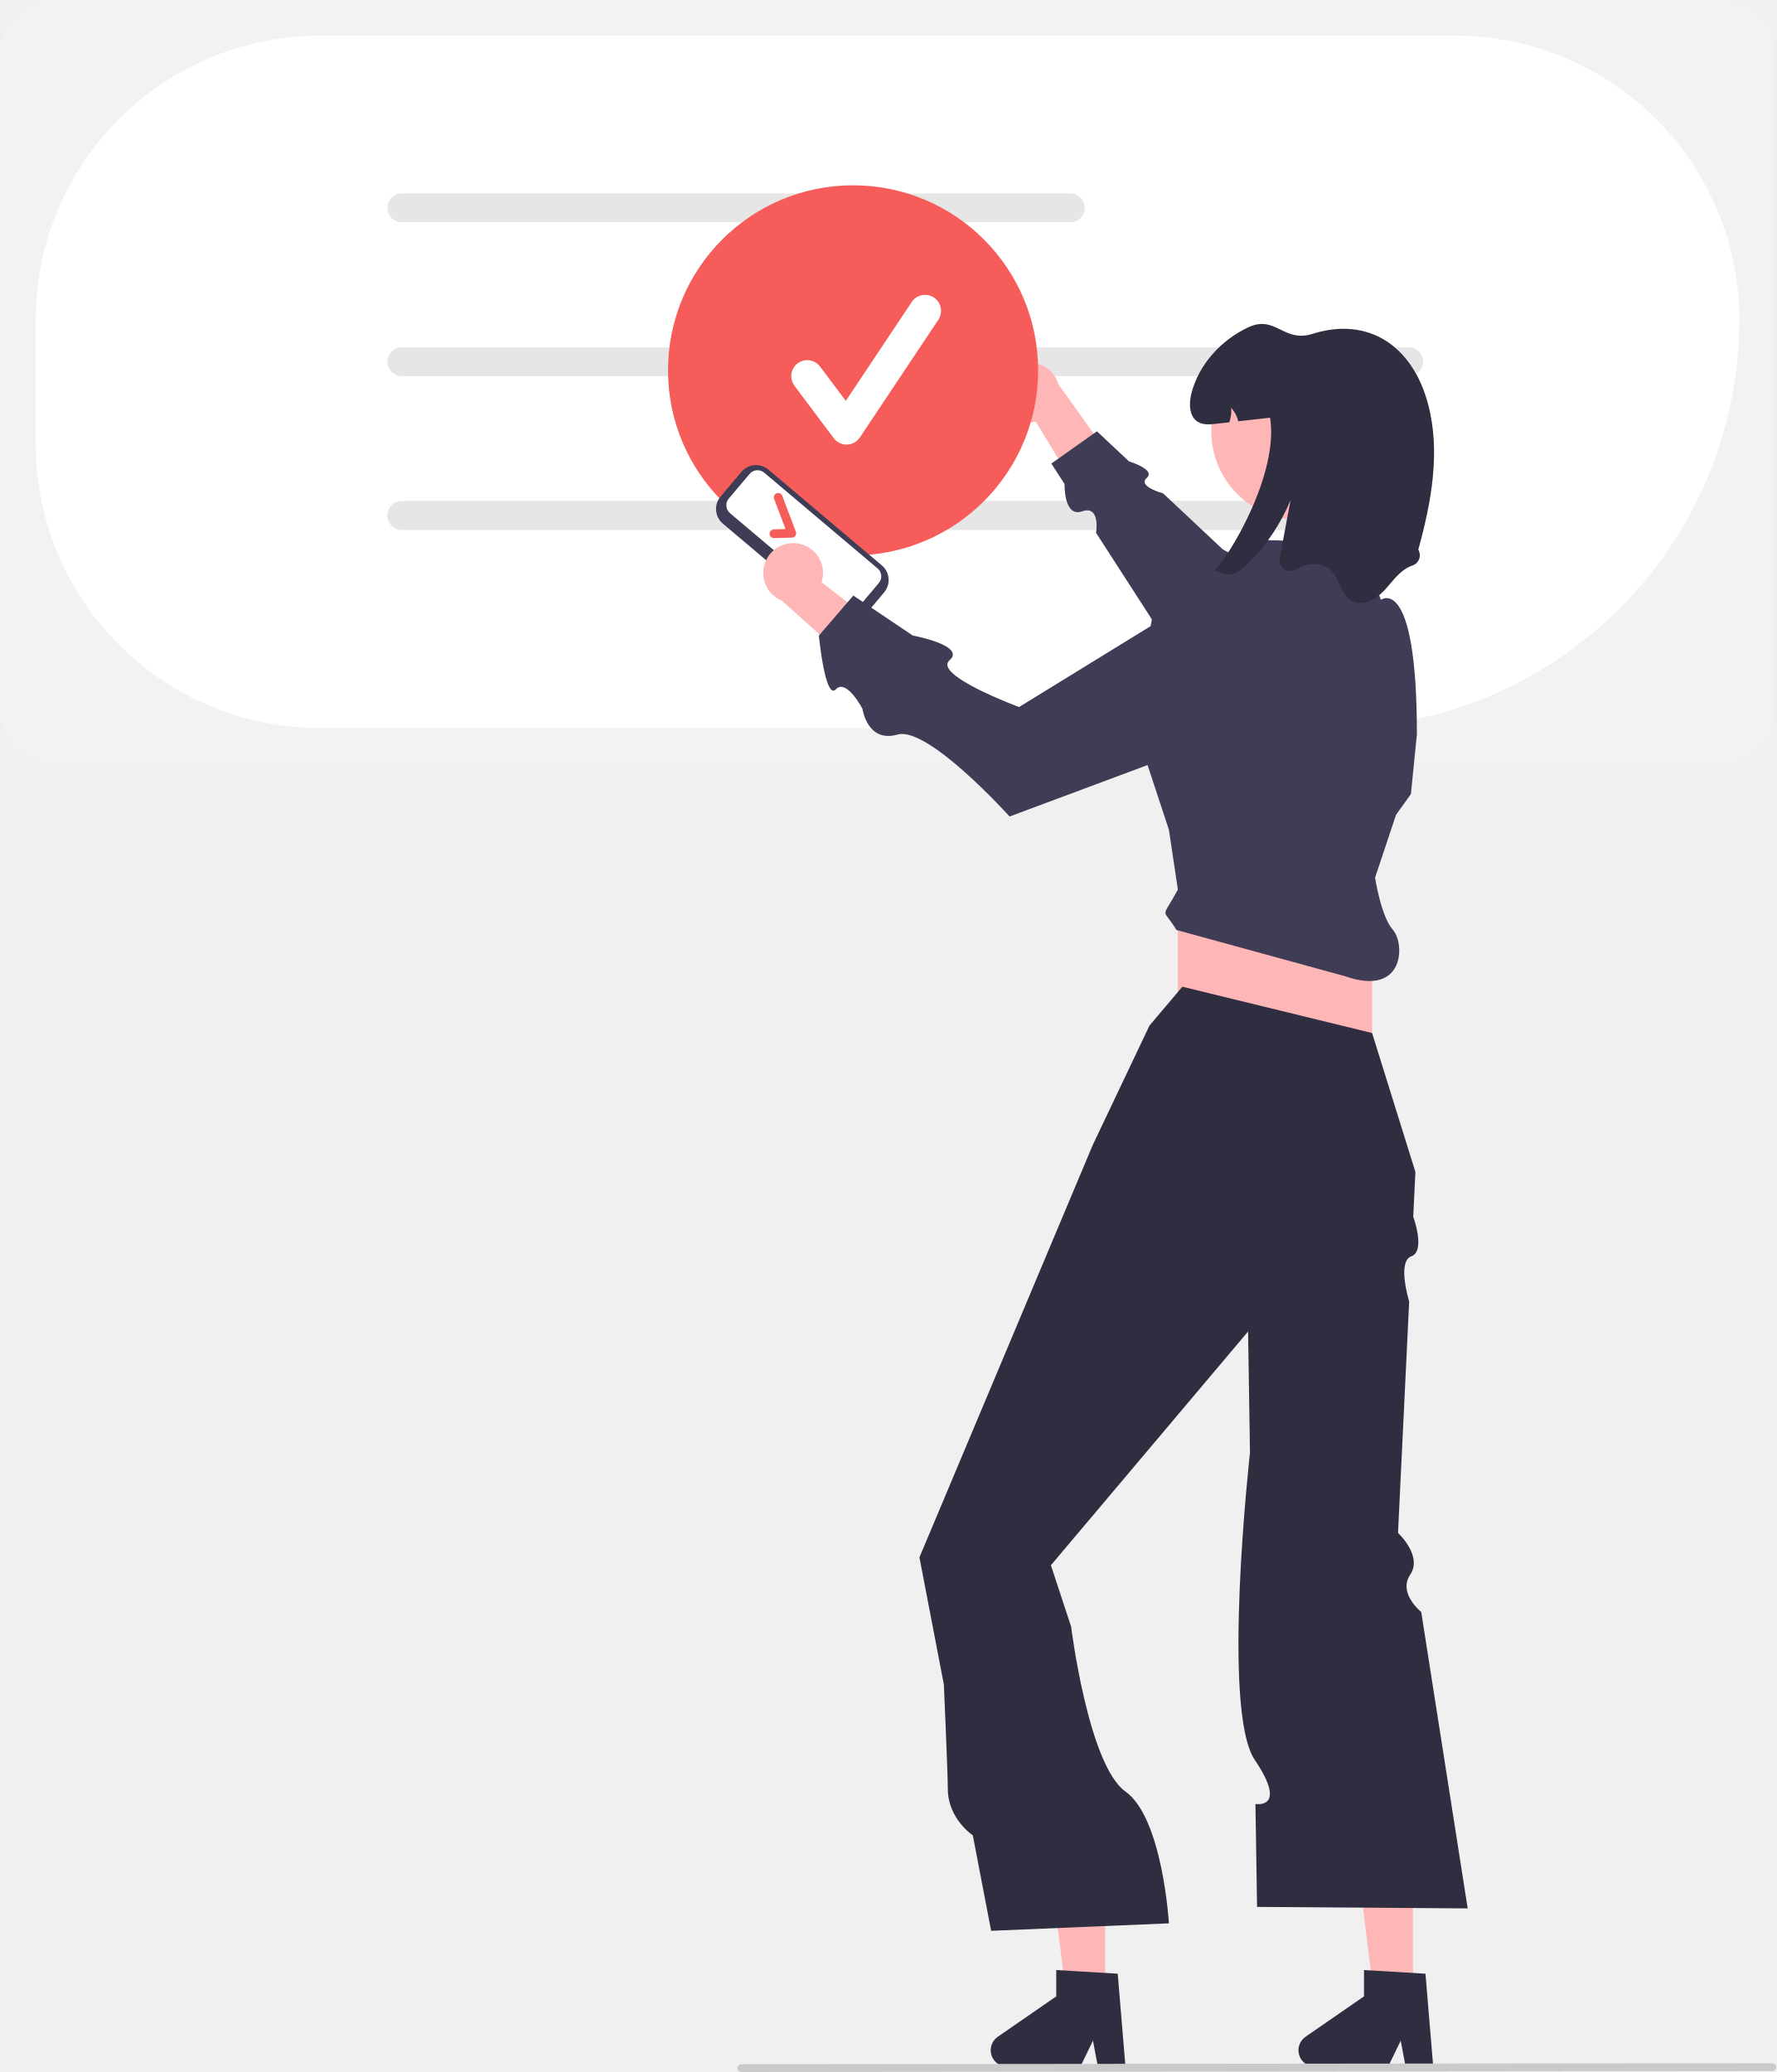
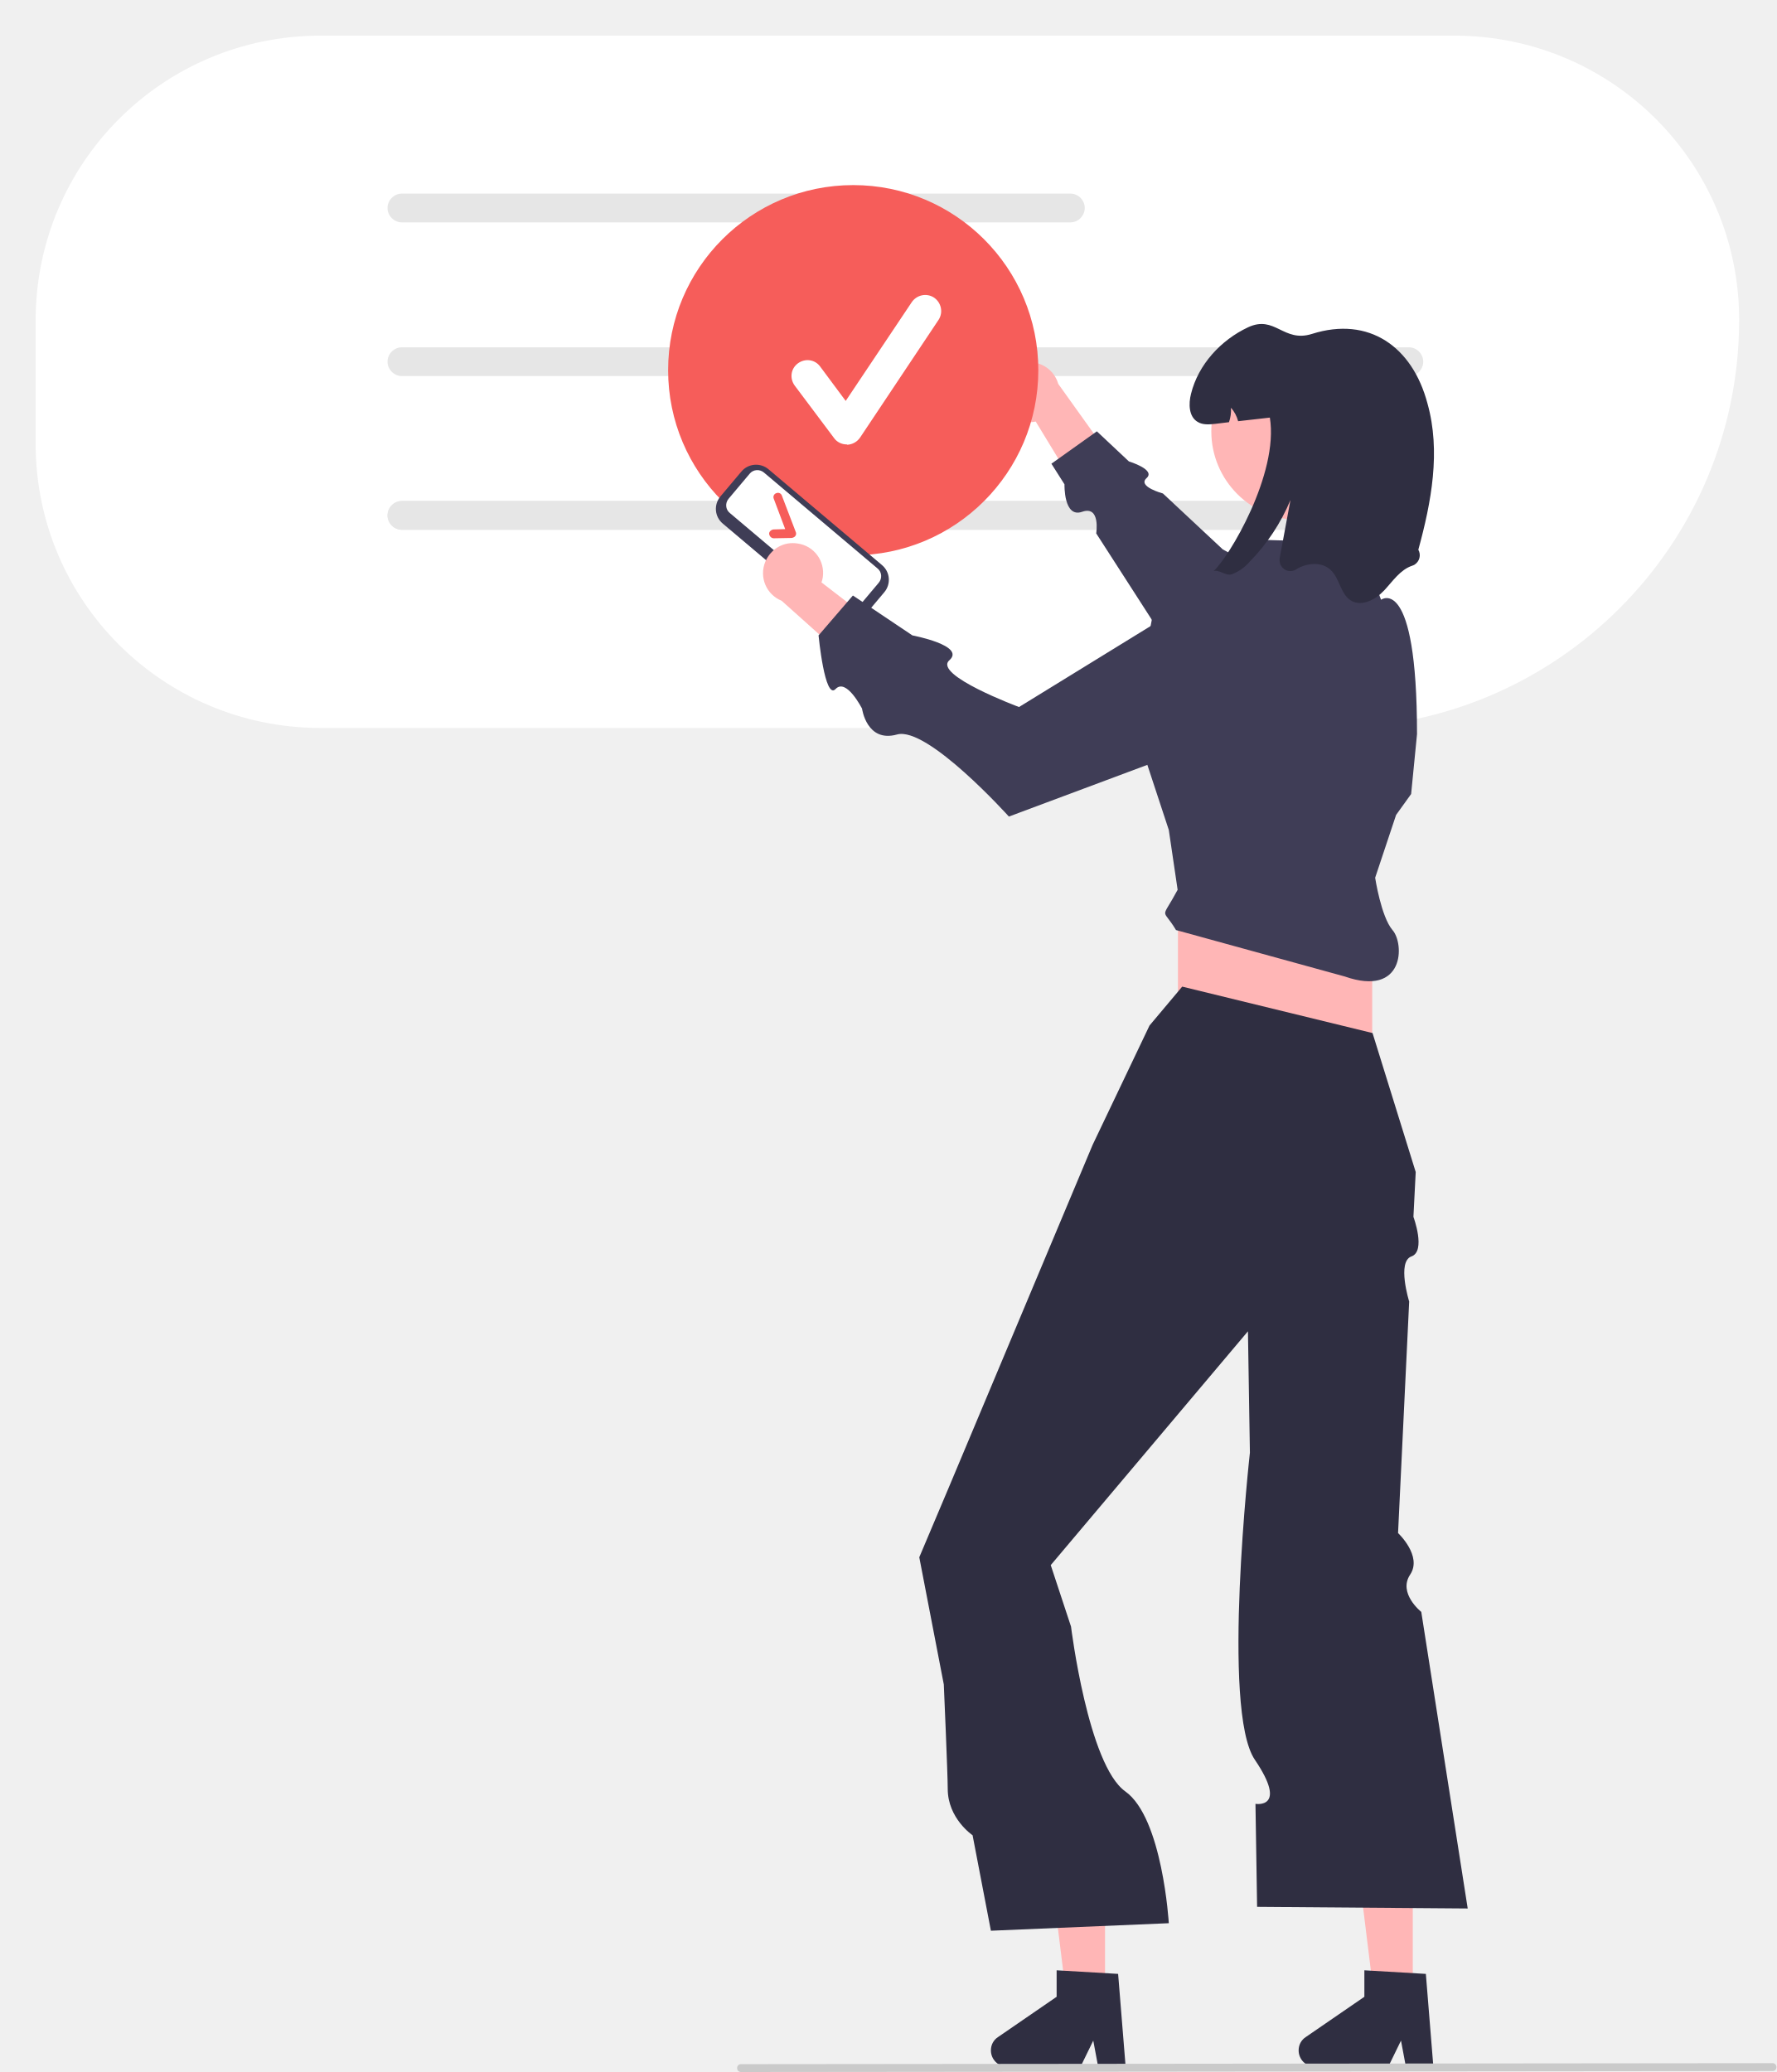
- <svg xmlns="http://www.w3.org/2000/svg" data-name="Layer 1" width="543.219" height="633.601" viewBox="0 0 543.219 633.601">
-   <path d="M854.052,366.728H345.482a17.112,17.112,0,0,1-17.092-17.092V150.291a17.112,17.112,0,0,1,17.092-17.092H854.052a17.112,17.112,0,0,1,17.092,17.092V349.636A17.112,17.112,0,0,1,854.052,366.728Z" transform="translate(-328.3903 -133.1994)" fill="#f2f2f2" />
-   <path d="M735.442,355.827H426.21a87.014,87.014,0,0,1-86.916-86.916V231.026a87.015,87.015,0,0,1,86.916-86.917h347.118a87.015,87.015,0,0,1,86.916,86.917A124.943,124.943,0,0,1,735.442,355.827Z" transform="translate(-328.3903 -133.1994)" fill="#fff" />
-   <path d="M655.673,201.175H451.267a4.408,4.408,0,1,1,0-8.816H655.673a4.408,4.408,0,0,1,0,8.816Z" transform="translate(-328.3903 -133.1994)" fill="#e6e6e6" />
-   <path d="M759.147,248.206H451.267a4.408,4.408,0,1,1,0-8.816H759.147a4.408,4.408,0,0,1,0,8.816Z" transform="translate(-328.3903 -133.1994)" fill="#e6e6e6" />
-   <path d="M759.147,295.237H451.267a4.408,4.408,0,1,1,0-8.816H759.147a4.408,4.408,0,0,1,0,8.816Z" transform="translate(-328.3903 -133.1994)" fill="#e6e6e6" />
-   <path d="M759.147,295.237H451.267a4.408,4.408,0,1,1,0-8.816H759.147a4.408,4.408,0,0,1,0,8.816Z" transform="translate(-328.3903 -133.1994)" fill="#e6e6e6" />
-   <path d="M634.103,253.604a9.088,9.088,0,0,0,11.007,8.547l16.811,27.578,7.155-15.182L652.015,250.686a9.138,9.138,0,0,0-17.912,2.918Z" transform="translate(-328.3903 -133.1994)" fill="#ffb6b6" />
-   <path d="M760.255,332.64,702.323,301.216,684.05,284.072s-7.944-2.127-5.02-4.71-5.408-5.074-5.408-5.074l-9.809-9.203L649.873,274.948l4.034,6.253s-.278,10.352,5.393,8.361,4.254,6.594,4.254,6.594l33.85,52.471Z" transform="translate(-328.3903 -133.1994)" fill="#3f3d56" />
-   <circle cx="260.855" cy="113.249" r="56.586" fill="#f65d5a" />
-   <polygon points="432.044 611.601 420.278 611.601 414.679 566.219 432.044 566.219 432.044 611.601" fill="#ffb6b6" />
-   <path d="M766.644,765.186h-8.438l-1.506-7.966-3.857,7.966H730.465a5.031,5.031,0,0,1-2.859-9.17l17.871-12.342V735.62l18.797,1.122Z" transform="translate(-328.3903 -133.1994)" fill="#2f2e41" />
-   <polygon points="337.942 611.601 326.176 611.601 320.577 566.219 337.942 566.219 337.942 611.601" fill="#ffb6b6" />
-   <path d="M672.542,765.186h-8.438l-1.506-7.966L658.741,765.186H636.363a5.031,5.031,0,0,1-2.859-9.17l17.871-12.342V735.62l18.797,1.122Z" transform="translate(-328.3903 -133.1994)" fill="#2f2e41" />
-   <rect x="360.175" y="268.381" width="59.385" height="67.607" fill="#ffb6b6" />
-   <path d="M689.936,434.927l-10.05,11.877L662.527,483.349,618.788,587.418l-9.25,22.009,7.47,38.907s1.209,27.411,1.209,31.898c0,9.136,7.641,14.198,7.641,14.198l5.606,29.198,54.36-2.284s-1.897-32.185-13.282-40.303-16.619-50.429-16.619-50.429l-6.186-18.772,60.298-71.478.389,24.985.188,12.093s-8.83,78.656,1.463,93.921.21,13.469.21,13.469l.49,31.488,64.41.457L762.976,626.121s-7.215-5.697-3.355-11.424-3.742-12.741-3.742-12.741l3.41-70.772s-3.775-12.224.665-13.813.583-12.101.583-12.101l.66-13.698-13.247-42.483Z" transform="translate(-328.3903 -133.1994)" fill="#2f2e41" />
-   <path d="M748.864,401.581l6.395-19.186,4.568-6.395,1.827-18.272c0-49.335-11.004-41.12-11.004-41.12l-6.354-17.351-29.236-.914L696.331,316.158l-15.531,5.482-6.082,31.602,11.107,33.721,2.741,18.272c-5.228,9.652-4.786,5.087-.457,12.334l51.619,14.161c18.272,6.395,18.272-10.05,14.608-14.161C750.672,413.458,748.864,401.581,748.864,401.581Z" transform="translate(-328.3903 -133.1994)" fill="#3f3d56" />
-   <circle cx="397.511" cy="131.907" r="27.102" fill="#ffb6b6" />
-   <path d="M699.506,307.834" transform="translate(-328.3903 -133.1994)" fill="#2f2e41" />
-   <path d="M762.084,301.284a3.329,3.329,0,0,1-1.855,4.87c-3.636,1.206-5.875,4.723-8.487,7.537-2.604,2.805-6.797,5.135-10.123,3.225-3.316-1.9-3.545-6.752-6.322-9.383-2.704-2.558-7.199-2.248-10.379-.302l-.095.058a3.351,3.351,0,0,1-5.127-3.41q1.671-8.887,3.34-17.772a59.761,59.761,0,0,1-12.507,18.912,13.757,13.757,0,0,1-5.427,3.819c-1.9.603-3.746-1.361-5.591-1.005,4.586-4.011,20.008-29.72,17.249-46.905q-4.865.548-9.73,1.096A8.943,8.943,0,0,0,704.855,257.924a10.51,10.51,0,0,1-.557,4.413c-1.352.155-2.713.302-4.066.457-1.882.21-3.929.393-5.546-.594-2.695-1.644-2.777-5.536-2.01-8.606,2.248-8.926,9.063-16.39,17.404-20.3,8.341-3.901,10.808,4.787,19.597,2.01,17.359-5.482,30.661,3.892,35.348,21.287C768.963,271.181,766.104,286.666,762.084,301.284Z" transform="translate(-328.3903 -133.1994)" fill="#2f2e41" />
-   <path d="M837.116,765.776H803.929l-.143-.259c-.424-.77-.834-1.585-1.217-2.423-3.418-7.318-4.863-15.688-6.138-23.073l-.96-5.566a3.437,3.437,0,0,1,5.41-3.362q7.565,5.505,15.136,10.999c1.911,1.391,4.094,3,6.184,4.739.202-.979.413-1.962.624-2.931a3.439,3.439,0,0,1,6.281-1.086l3.883,6.238c2.832,4.556,5.332,9.045,4.822,13.887a.756.756,0,0,1-.013.176,10.947,10.947,0,0,1-.563,2.331Z" transform="translate(-328.3903 -133.1994)" fill="#f0f0f0" />
-   <path d="M870.425,766.493l-315.358.307a1.191,1.191,0,0,1,0-2.381l315.358-.307a1.191,1.191,0,0,1,0,2.381Z" transform="translate(-328.3903 -133.1994)" fill="#cacaca" />
-   <path d="M584.101,322.609l-34.688-29.294a5.865,5.865,0,0,1-.696-8.257l6.384-7.56a5.865,5.865,0,0,1,8.257-.696l34.688,29.294a5.865,5.865,0,0,1,.696,8.257l-6.384,7.56A5.865,5.865,0,0,1,584.101,322.609Z" transform="translate(-328.3903 -133.1994)" fill="#3f3d56" />
-   <path d="M551.234,285.668a3.161,3.161,0,0,0,.375,4.449l34.688,29.294a3.161,3.161,0,0,0,4.449-.375l6.384-7.56a3.161,3.161,0,0,0-.375-4.449l-34.688-29.294a3.161,3.161,0,0,0-4.449.375Z" transform="translate(-328.3903 -133.1994)" fill="#fff" />
-   <path d="M571.598,297.056a1.333,1.333,0,0,1-1.054.558l-5.45.125a1.334,1.334,0,1,1-.061-2.667l3.566-.082-3.511-9.265a1.334,1.334,0,0,1,2.494-.945l4.18,11.028a1.334,1.334,0,0,1-.141,1.218Z" transform="translate(-328.3903 -133.1994)" fill="#f65d5a" />
-   <path d="M572.297,299.384a9.088,9.088,0,0,1,7.3,11.871l25.586,19.709-15.87,5.461-21.864-19.554a9.138,9.138,0,0,1,4.848-17.489Z" transform="translate(-328.3903 -133.1994)" fill="#ffb6b6" />
-   <path d="M705.505,309.129l-65.509,40.278s-26.413-9.773-21.251-14.297-11.271-7.583-11.271-7.583l-18.153-12.213-10.534,12.242s1.919,19.885,5.185,16.442,8.147,5.963,8.147,5.963,1.443,10.502,10.739,7.859S637.101,382.882,637.101,382.882l80.622-30.069Z" transform="translate(-328.3903 -133.1994)" fill="#3f3d56" />
-   <path d="M587.255,269.147a4.891,4.891,0,0,1-3.913-1.957l-11.998-15.997a4.892,4.892,0,1,1,7.827-5.87l7.849,10.465,20.16-30.24a4.892,4.892,0,0,1,8.141,5.427l-23.996,35.994a4.894,4.894,0,0,1-3.935,2.177C587.346,269.146,587.301,269.147,587.255,269.147Z" transform="translate(-328.3903 -133.1994)" fill="#fff" />
+ <svg xmlns="http://www.w3.org/2000/svg" version="1.1" id="Layer_1" x="0px" y="0px" viewBox="0 0 543.2 633.6" style="enable-background:new 0 0 543.2 633.6;" xml:space="preserve">
+   <style type="text/css">
+ 	.st0{fill:#FFFFFF;}
+ 	.st1{fill:#E6E6E6;}
+ 	.st2{fill:#FFB6B6;}
+ 	.st3{fill:#3F3D56;}
+ 	.st4{fill:#F65D5A;}
+ 	.st5{fill:#2F2E41;}
+ 	.st6{fill:#CACACA;}
+ </style>
+   <path class="st0" d="M407.1,222.6H97.8c-48-0.1-86.9-38.9-86.9-86.9V97.8C11,49.8,49.8,11,97.8,10.9h347.1  c48,0.1,86.9,38.9,86.9,86.9C531.8,166.7,475.9,222.5,407.1,222.6z" />
+   <path class="st1" d="M327.3,68H122.9c-2.4,0-4.4-2-4.4-4.4c0-2.4,2-4.4,4.4-4.4h204.4c2.4,0,4.4,2,4.4,4.4  C331.7,66,329.7,68,327.3,68z" />
+   <path class="st1" d="M430.8,115H122.9c-2.4,0-4.4-2-4.4-4.4c0-2.4,2-4.4,4.4-4.4h307.9c2.4,0,4.4,2,4.4,4.4  C435.2,113,433.2,115,430.8,115z" />
+   <path class="st1" d="M430.8,162H122.9c-2.4,0-4.4-2-4.4-4.4c0-2.4,2-4.4,4.4-4.4h307.9c2.4,0,4.4,2,4.4,4.4  C435.2,160.1,433.2,162,430.8,162z" />
+   <path class="st1" d="M430.8,162H122.9c-2.4,0-4.4-2-4.4-4.4c0-2.4,2-4.4,4.4-4.4h307.9c2.4,0,4.4,2,4.4,4.4  C435.2,160.1,433.2,162,430.8,162z" />
+   <path class="st2" d="M305.7,120.4c0.2,5,4.4,8.9,9.4,8.7c0.5,0,1.1-0.1,1.6-0.2l16.8,27.6l7.2-15.2l-17.1-23.9  c-1.4-4.9-6.5-7.7-11.3-6.3C308.3,112.4,305.5,116.2,305.7,120.4L305.7,120.4z" />
+   <path class="st3" d="M431.9,199.4L373.9,168l-18.3-17.1c0,0-7.9-2.1-5-4.7s-5.4-5.1-5.4-5.1l-9.8-9.2l-13.9,9.9l4,6.3  c0,0-0.3,10.4,5.4,8.4s4.3,6.6,4.3,6.6l33.8,52.5L431.9,199.4z" />
+   <circle class="st4" cx="260.9" cy="113.2" r="56.6" />
+   <polygon class="st2" points="432,611.6 420.3,611.6 414.7,566.2 432,566.2 " />
+   <path class="st5" d="M438.3,632h-8.4l-1.5-8l-3.9,8h-22.4c-2.8,0-5-2.3-5-5c0-1.7,0.8-3.2,2.2-4.1l17.9-12.3v-8.1l18.8,1.1  L438.3,632z" />
+   <polygon class="st2" points="337.9,611.6 326.2,611.6 320.6,566.2 337.9,566.2 " />
+   <path class="st5" d="M344.2,632h-8.4l-1.5-8l-3.9,8H308c-2.8,0-5-2.3-5-5c0-1.7,0.8-3.2,2.2-4.1l17.9-12.3v-8.1l18.8,1.1L344.2,632z  " />
+   <rect x="360.2" y="268.4" class="st2" width="59.4" height="67.6" />
+   <path class="st5" d="M361.5,301.7l-10,11.9l-17.4,36.5l-43.7,104.1l-9.3,22l7.5,38.9c0,0,1.2,27.4,1.2,31.9c0,9.1,7.6,14.2,7.6,14.2  l5.6,29.2l54.4-2.3c0,0-1.9-32.2-13.3-40.3s-16.6-50.4-16.6-50.4l-6.2-18.8l60.3-71.5l0.4,25l0.2,12.1c0,0-8.8,78.7,1.5,93.9  s0.2,13.5,0.2,13.5l0.5,31.5l64.4,0.5l-14.2-90.7c0,0-7.2-5.7-3.4-11.4s-3.7-12.7-3.7-12.7l3.4-70.8c0,0-3.8-12.2,0.7-13.8  s0.6-12.1,0.6-12.1l0.7-13.7l-13.2-42.5L361.5,301.7z" />
+   <path class="st3" d="M420.5,268.4l6.4-19.2l4.6-6.4l1.8-18.3c0-49.3-11-41.1-11-41.1l-6.4-17.4l-29.2-0.9L367.9,183l-15.5,5.5  l-6.1,31.6l11.1,33.7l2.7,18.3c-5.2,9.7-4.8,5.1-0.5,12.3l51.6,14.2c18.3,6.4,18.3-10,14.6-14.2  C422.3,280.3,420.5,268.4,420.5,268.4z" />
+   <circle class="st2" cx="397.5" cy="131.9" r="27.1" />
+   <path class="st5" d="M371.1,174.6" />
+   <path class="st5" d="M433.7,168.1c0.9,1.6,0.4,3.6-1.2,4.6c-0.2,0.1-0.4,0.2-0.7,0.3c-3.6,1.2-5.9,4.7-8.5,7.5  c-2.6,2.8-6.8,5.1-10.1,3.2c-3.3-1.9-3.5-6.8-6.3-9.4c-2.7-2.6-7.2-2.2-10.4-0.3l-0.1,0.1c-1.6,1-3.6,0.6-4.6-1  c-0.5-0.7-0.6-1.6-0.5-2.4c1.1-5.9,2.2-11.8,3.3-17.8c-2.9,7-7.2,13.5-12.5,18.9c-1.5,1.7-3.3,3-5.4,3.8c-1.9,0.6-3.7-1.4-5.6-1  c4.6-4,20-29.7,17.2-46.9c-3.2,0.4-6.5,0.7-9.7,1.1c-0.4-1.5-1.1-2.9-2.2-4.1c0.1,1.5-0.1,3-0.6,4.4c-1.4,0.2-2.7,0.3-4.1,0.5  c-1.9,0.2-3.9,0.4-5.5-0.6c-2.7-1.6-2.8-5.5-2-8.6c2.2-8.9,9.1-16.4,17.4-20.3c8.3-3.9,10.8,4.8,19.6,2c17.4-5.5,30.7,3.9,35.3,21.3  C440.6,138,437.7,153.5,433.7,168.1z" />
+   <path class="st6" d="M542,633.3l-315.4,0.3c-0.7,0-1.2-0.5-1.2-1.2c0-0.7,0.5-1.2,1.2-1.2l315.4-0.3c0.7,0,1.2,0.5,1.2,1.2  C543.2,632.8,542.7,633.3,542,633.3L542,633.3z" />
+   <path class="st3" d="M255.7,189.4L221,160.1c-2.5-2.1-2.8-5.8-0.7-8.3l6.4-7.6c2.1-2.5,5.8-2.8,8.3-0.7l34.7,29.3  c2.5,2.1,2.8,5.8,0.7,8.3l-6.4,7.6C261.9,191.2,258.2,191.5,255.7,189.4z" />
+   <path class="st0" d="M222.8,152.5c-1.1,1.3-1,3.3,0.4,4.4l34.7,29.3c1.3,1.1,3.3,1,4.4-0.4l6.4-7.6c1.1-1.3,1-3.3-0.4-4.4  l-34.7-29.3c-1.3-1.1-3.3-1-4.4,0.4L222.8,152.5z" />
+   <path class="st4" d="M243.2,163.9c-0.2,0.3-0.6,0.5-1.1,0.6l-5.5,0.1c-0.7,0-1.3-0.6-1.4-1.3s0.6-1.3,1.3-1.4l3.6-0.1l-3.5-9.3  c-0.3-0.7,0.1-1.5,0.8-1.7c0.7-0.3,1.5,0.1,1.7,0.8l4.2,11C243.5,163,243.5,163.5,243.2,163.9L243.2,163.9z" />
+   <path class="st2" d="M243.9,166.2c5,0.7,8.4,5.3,7.7,10.3c-0.1,0.5-0.2,1.1-0.4,1.6l25.6,19.7l-15.9,5.5l-21.9-19.6  c-4.7-1.9-6.9-7.2-5-11.9C235.7,167.8,239.7,165.5,243.9,166.2L243.9,166.2z" />
+   <path class="st3" d="M377.1,175.9l-65.5,40.3c0,0-26.4-9.8-21.3-14.3s-11.3-7.6-11.3-7.6l-18.2-12.2l-10.5,12.2  c0,0,1.9,19.9,5.2,16.4s8.1,6,8.1,6s1.4,10.5,10.7,7.9s34.2,25.1,34.2,25.1l80.6-30.1L377.1,175.9z" />
+   <path class="st0" d="M258.9,135.9c-1.5,0-3-0.7-3.9-2l-12-16c-1.6-2.2-1.2-5.2,1-6.8c2.2-1.6,5.2-1.2,6.8,1l0,0l7.8,10.5l20.2-30.2  c1.5-2.2,4.5-2.9,6.8-1.4c2.2,1.5,2.9,4.5,1.4,6.8l-24,36c-0.9,1.3-2.3,2.1-3.9,2.2C259,135.9,258.9,135.9,258.9,135.9z" />
</svg>
